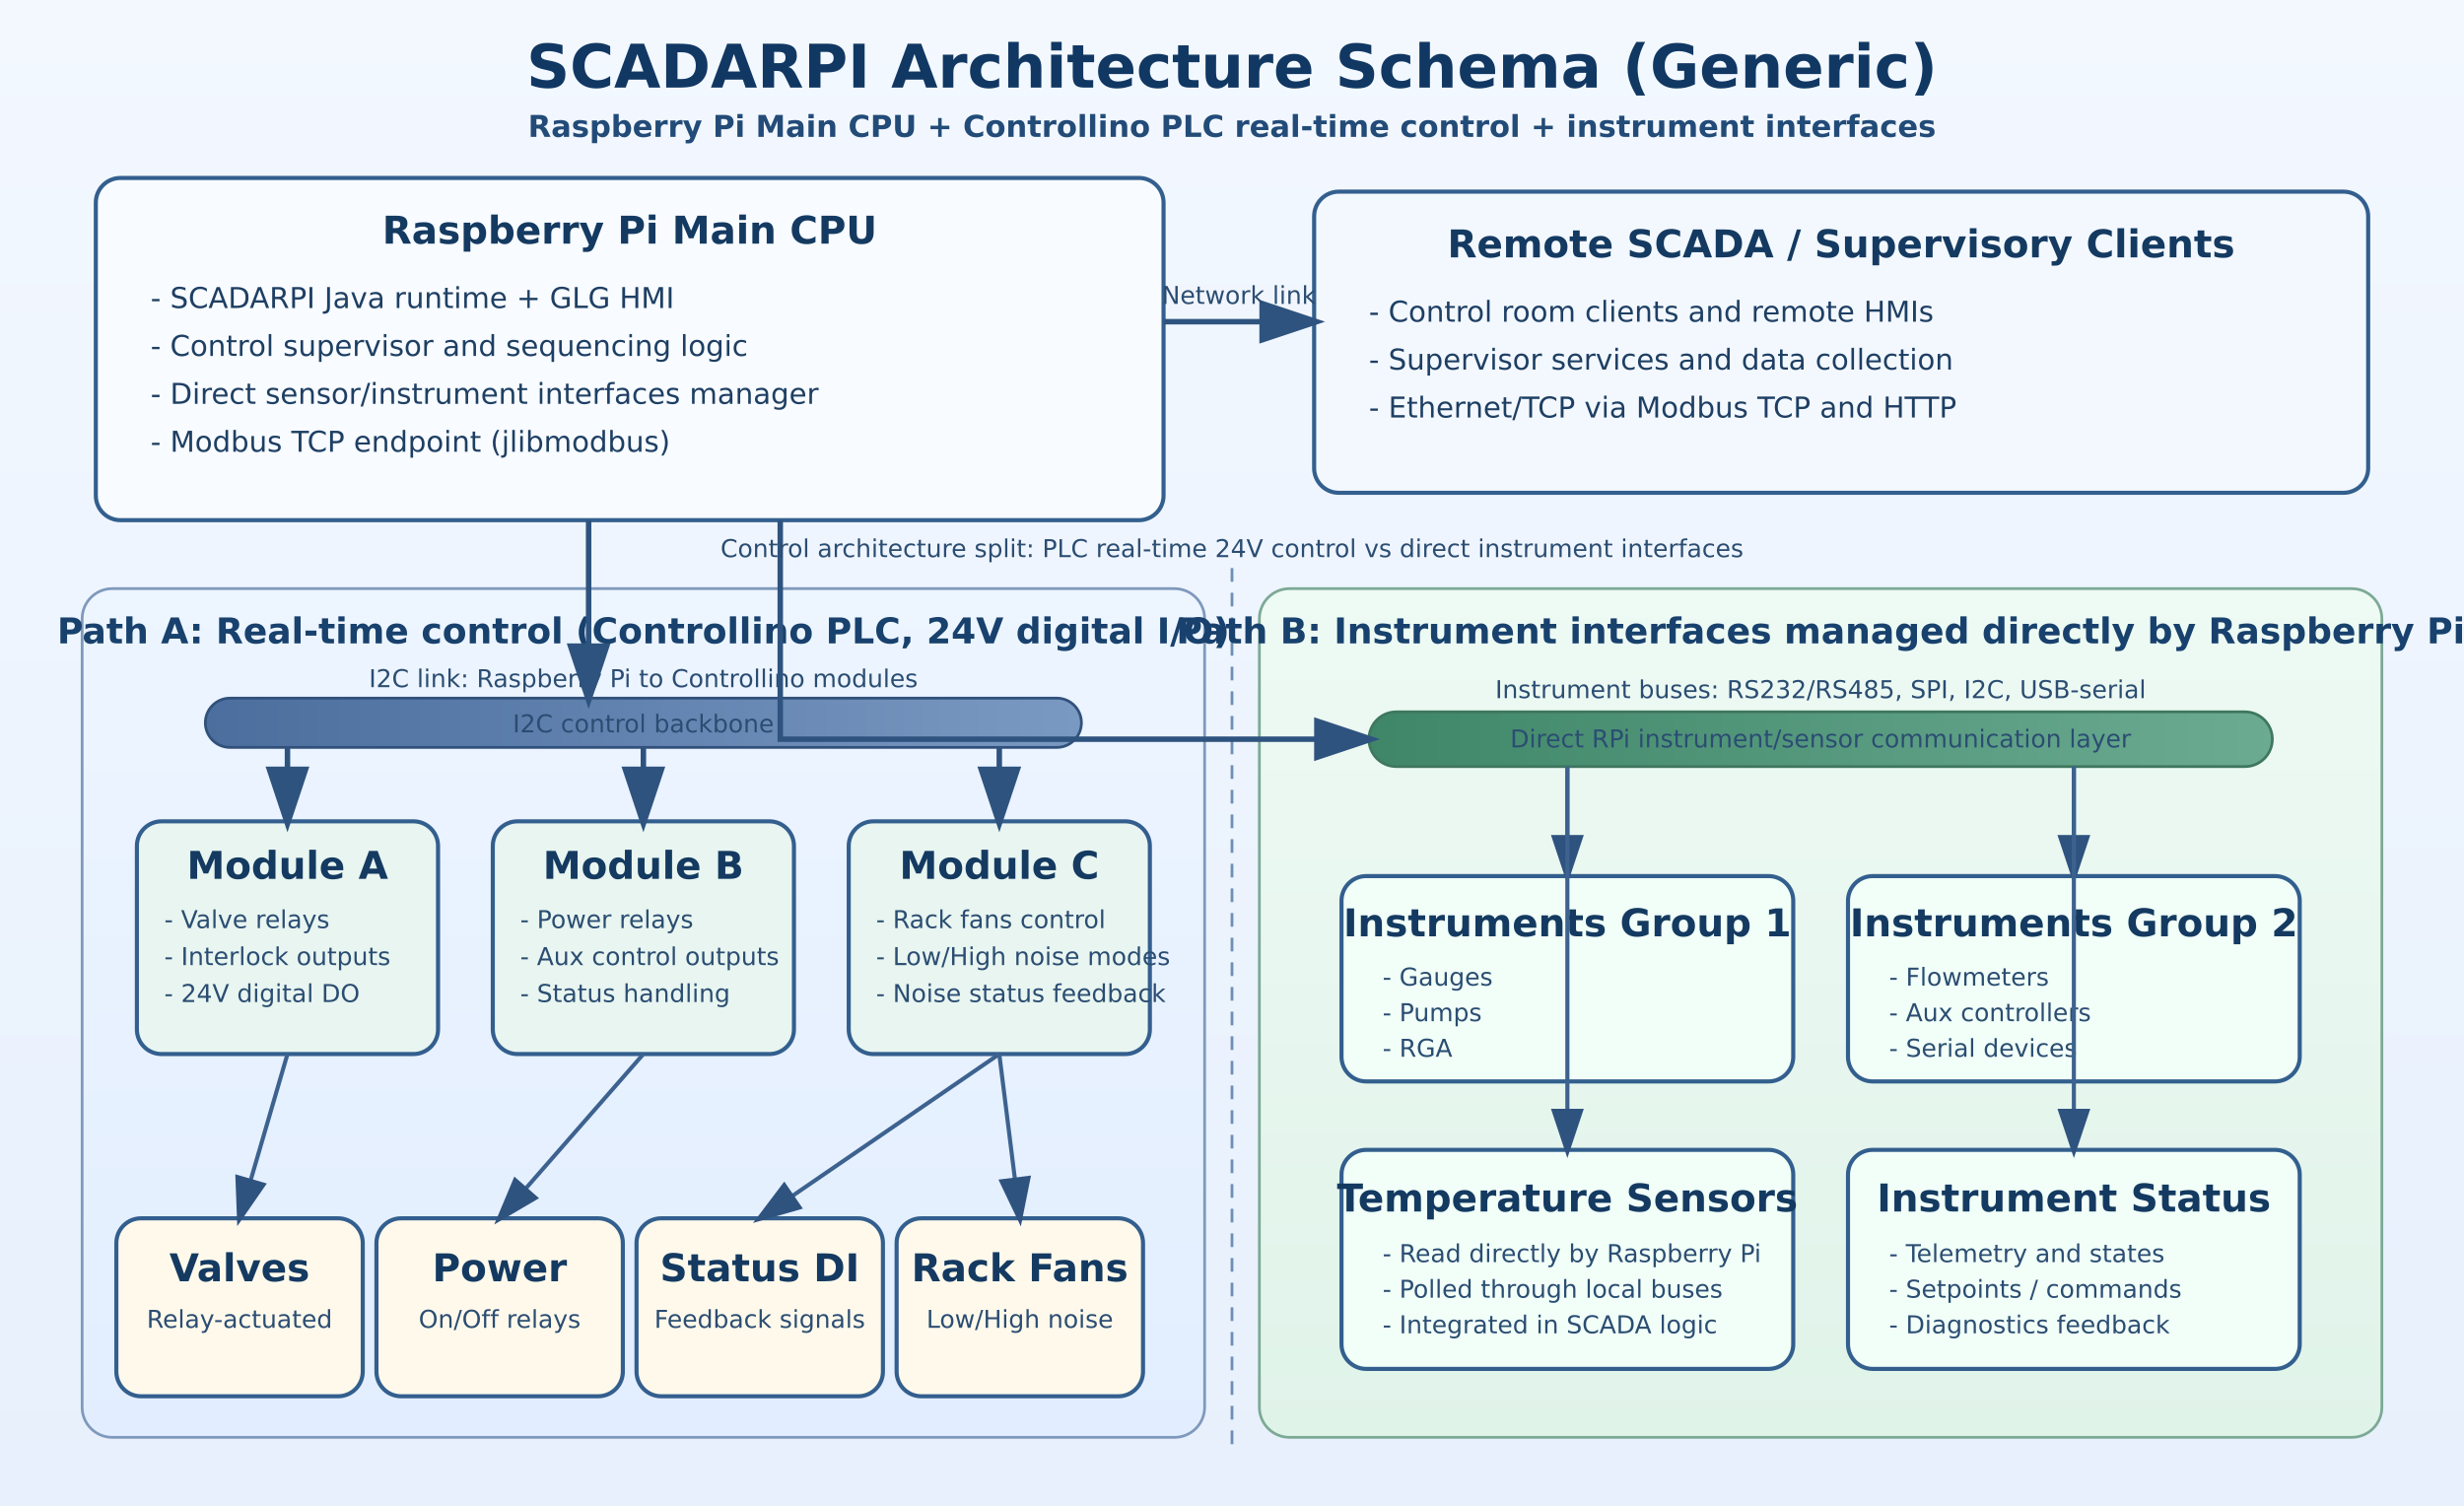
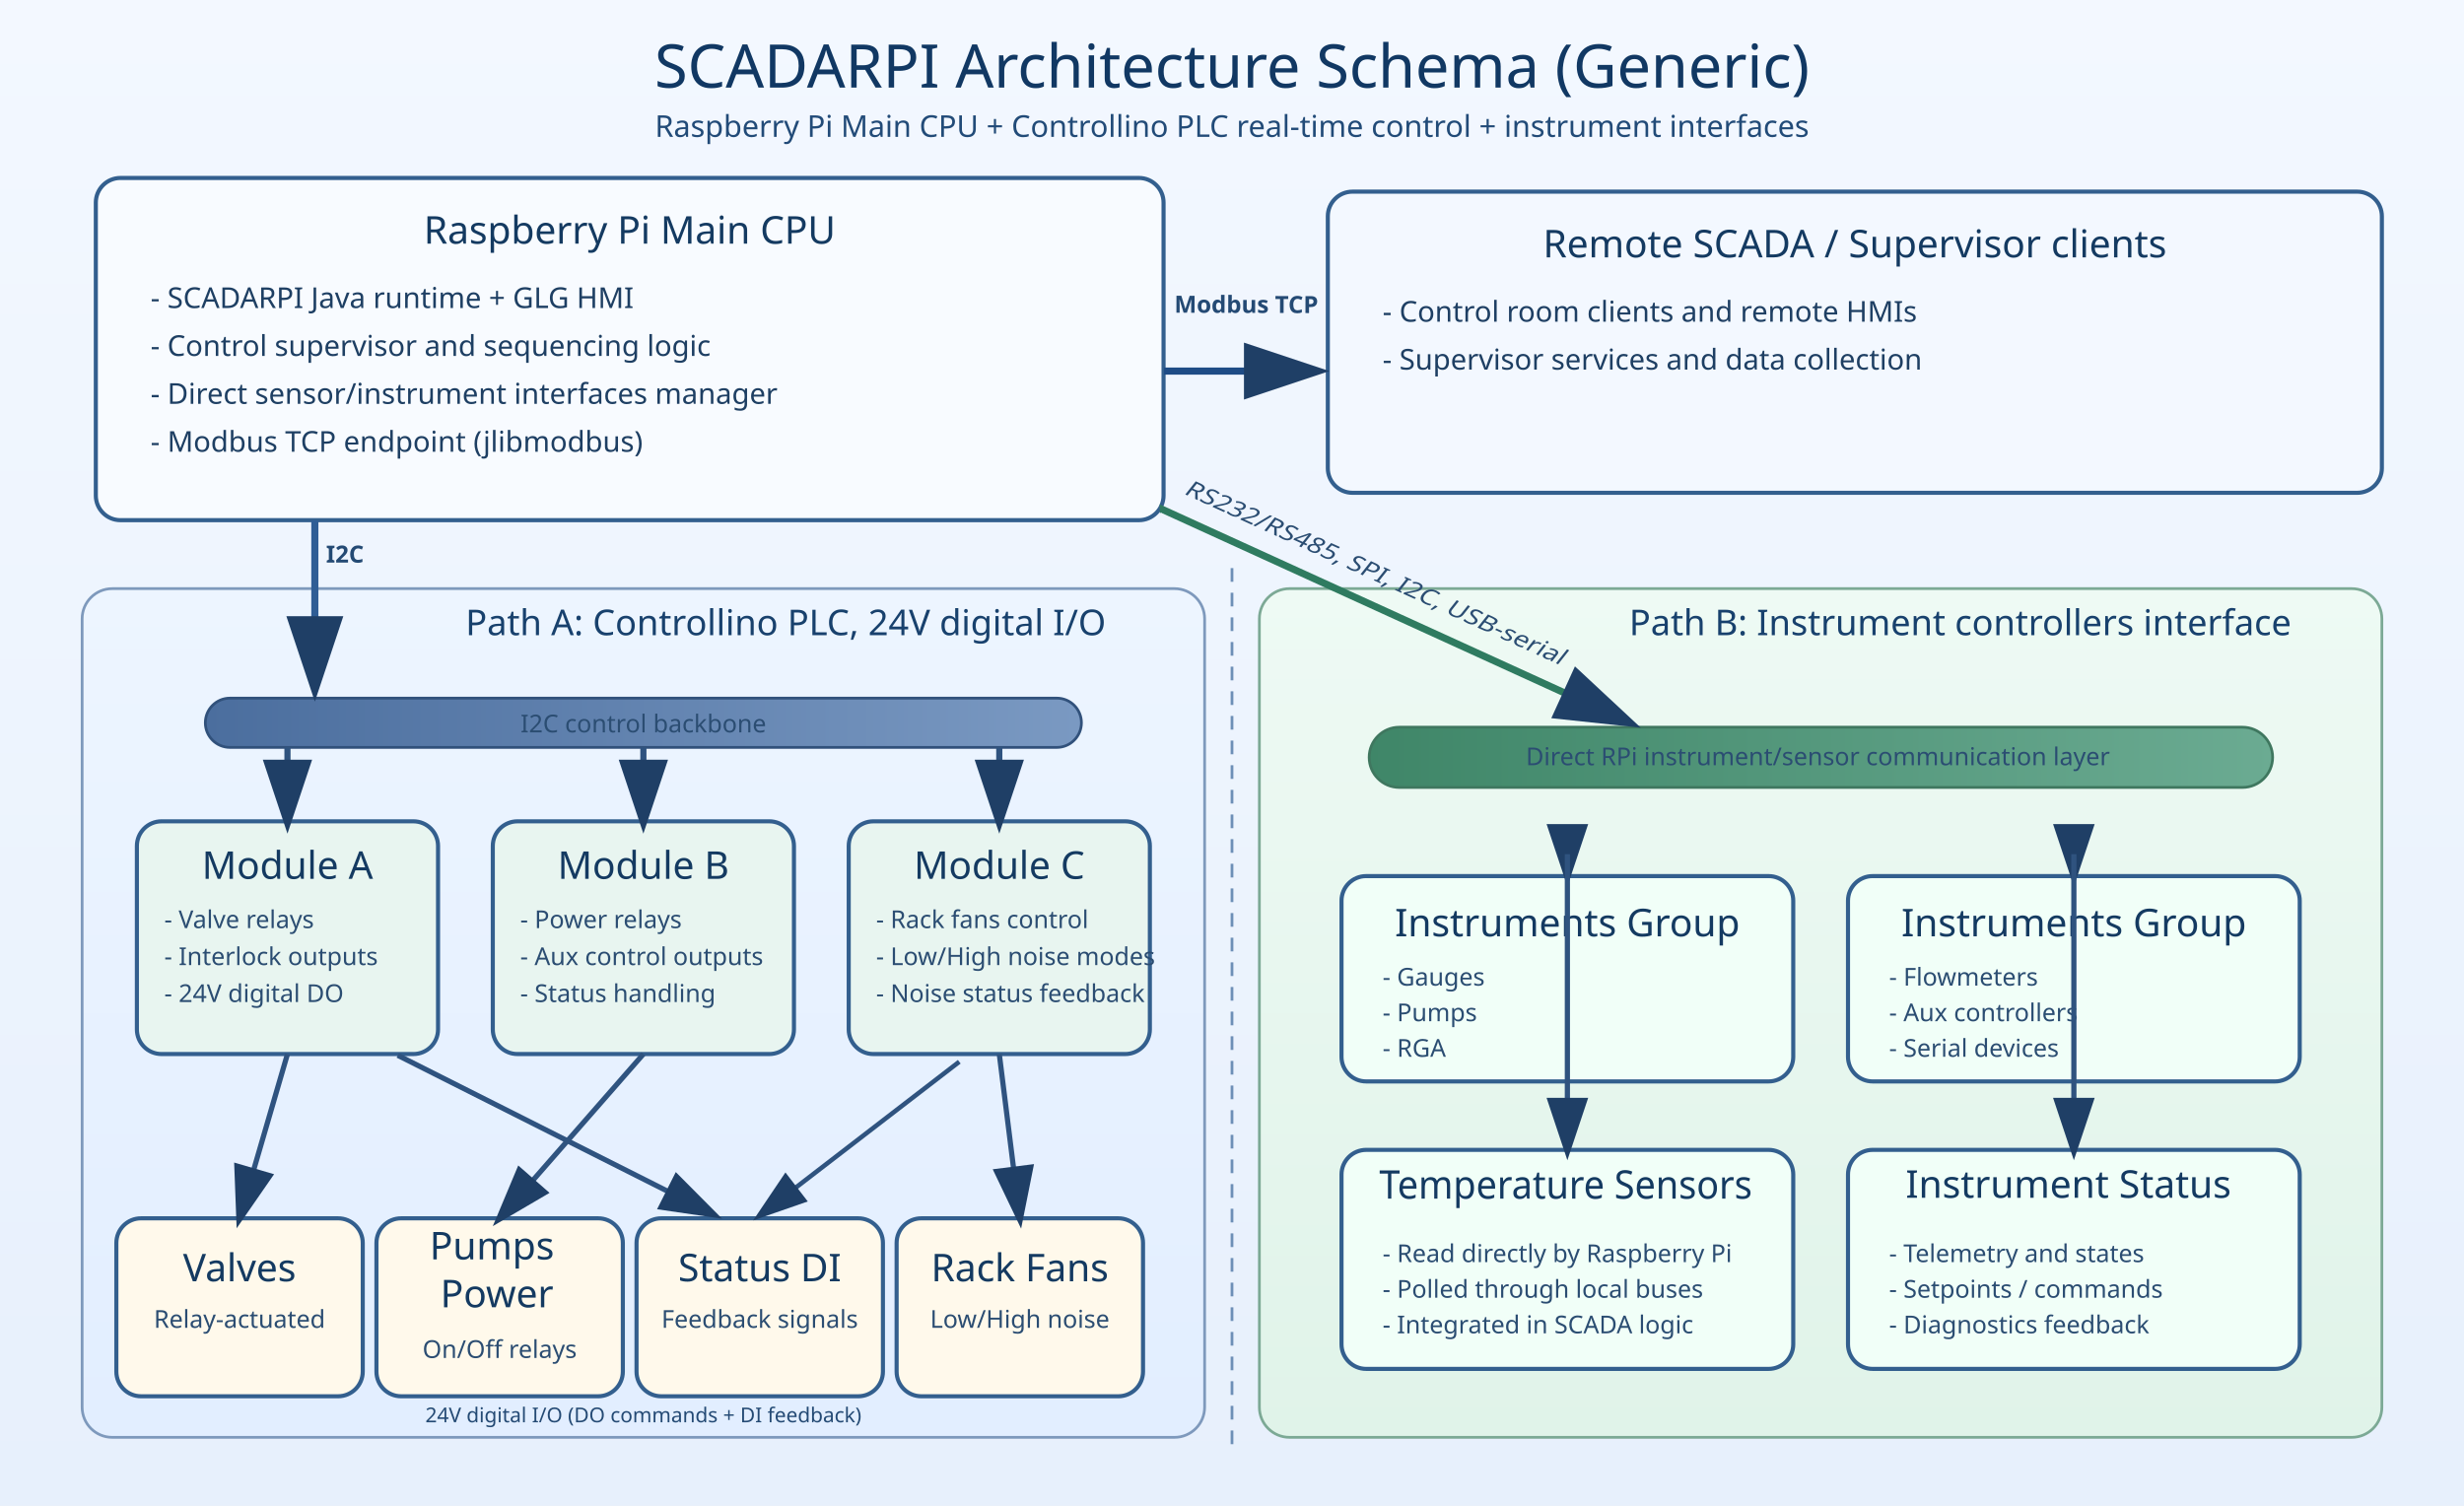
- <svg xmlns="http://www.w3.org/2000/svg" width="1800" height="1100" viewBox="0 0 1800 1100">
-   <defs>
+ <svg xmlns="http://www.w3.org/2000/svg" width="1800" height="1100" viewBox="0 0 1800 1100" version="1.1" id="svg244">
+   <defs id="defs32">
    <linearGradient id="bg" x1="0" y1="0" x2="0" y2="1">
-       <stop offset="0%" stop-color="#f3f8ff" />
-       <stop offset="100%" stop-color="#e7f0fc" />
+       <stop offset="0%" stop-color="#f3f8ff" id="stop2" />
+       <stop offset="100%" stop-color="#e7f0fc" id="stop4" />
    </linearGradient>
    <linearGradient id="ctrlLane" x1="0" y1="0" x2="0" y2="1">
-       <stop offset="0%" stop-color="#edf5ff" />
-       <stop offset="100%" stop-color="#e2eeff" />
+       <stop offset="0%" stop-color="#edf5ff" id="stop7" />
+       <stop offset="100%" stop-color="#e2eeff" id="stop9" />
    </linearGradient>
    <linearGradient id="instLane" x1="0" y1="0" x2="0" y2="1">
-       <stop offset="0%" stop-color="#eefaf4" />
-       <stop offset="100%" stop-color="#e0f3e9" />
+       <stop offset="0%" stop-color="#eefaf4" id="stop12" />
+       <stop offset="100%" stop-color="#e0f3e9" id="stop14" />
    </linearGradient>
    <linearGradient id="i2cBus" x1="0" y1="0" x2="1" y2="0">
-       <stop offset="0%" stop-color="#4b6e9e" />
-       <stop offset="100%" stop-color="#7a99c2" />
+       <stop offset="0%" stop-color="#4b6e9e" id="stop17" />
+       <stop offset="100%" stop-color="#7a99c2" id="stop19" />
    </linearGradient>
-     <linearGradient id="instBus" x1="0" y1="0" x2="1" y2="0">
-       <stop offset="0%" stop-color="#3f8668" />
-       <stop offset="100%" stop-color="#6bab92" />
+     <linearGradient id="instBus" x1="263.339" y1="2196.487" x2="437.844" y2="2196.487" gradientTransform="scale(3.793587,0.2636027)" gradientUnits="userSpaceOnUse">
+       <stop offset="0%" stop-color="#3f8668" id="stop22" />
+       <stop offset="100%" stop-color="#6bab92" id="stop24" />
    </linearGradient>
    <marker id="arrow" markerWidth="12" markerHeight="8" refX="10" refY="4" orient="auto">
-       <polygon points="0,0 12,4 0,8" fill="#2f537f" />
+       <polygon points="0,0 12,4 0,8" fill="#1f3f66" id="polygon27" />
    </marker>
-     <style>
+     <style id="style30">
      .title { font: 700 44px "DejaVu Sans", Arial, sans-serif; fill: #113863; }
      .subtitle { font: 600 22px "DejaVu Sans", Arial, sans-serif; fill: #224b78; }
      .laneTitle { font: 700 26px "DejaVu Sans", Arial, sans-serif; fill: #18416d; }
      .head { font: 700 28px "DejaVu Sans", Arial, sans-serif; fill: #143a61; }
      .text { font: 500 21px "DejaVu Sans", Arial, sans-serif; fill: #1e3f63; }
      .small { font: 500 18px "DejaVu Sans", Arial, sans-serif; fill: #2b4d72; }
      .box { stroke: #335f8e; stroke-width: 3; rx: 18; ry: 18; }
      .rpi { fill: #f8fbff; }
      .remote { fill: #f3f8ff; }
      .laneL { fill: url(#ctrlLane); stroke: #7e99bc; stroke-width: 2; rx: 22; ry: 22; }
      .laneR { fill: url(#instLane); stroke: #7ca995; stroke-width: 2; rx: 22; ry: 22; }
      .plc { fill: #e8f5f0; }
      .field { fill: #fff9eb; }
      .inst { fill: #f1fff8; }
-       .line { stroke: #2f537f; stroke-width: 4; fill: none; marker-end: url(#arrow); }
-       .branch { stroke: #3d628f; stroke-width: 3; fill: none; marker-end: url(#arrow); }
+       .line { stroke: #2f537f; stroke-width: 4.5; fill: none; marker-end: url(#arrow); }
+       .branch { stroke: #2f537f; stroke-width: 3.8; fill: none; marker-end: url(#arrow); }
+       .flowNet { stroke: #1f4c86; stroke-width: 5.2; fill: none; marker-end: url(#arrow); }
+       .flowI2C { stroke: #2f5d95; stroke-width: 5.2; fill: none; marker-end: url(#arrow); }
+       .flowInst { stroke: #2f7b60; stroke-width: 5.2; fill: none; marker-end: url(#arrow); }
      .split { stroke: #6d8fb7; stroke-width: 2; stroke-dasharray: 10 8; }
+       .tag { fill: #ffffff; stroke: #7f9cbc; stroke-width: 1.5; rx: 8; ry: 8; opacity: 0.96; }
+       .tagText { font: 600 15px "DejaVu Sans", Arial, sans-serif; fill: #244a74; }
    </style>
+     <marker id="arrow-3" markerWidth="12" markerHeight="8" refX="10" refY="4" orient="auto">
+       <polygon points="12,4 0,8 0,0 " fill="#1f3f66" id="polygon27-6" />
+     </marker>
+     <marker id="arrow-5" markerWidth="12" markerHeight="8" refX="10" refY="4" orient="auto">
+       <polygon points="12,4 0,8 0,0 " fill="#1f3f66" id="polygon27-3" />
+     </marker>
  </defs>
-   <rect x="0" y="0" width="1800" height="1100" fill="url(#bg)" />
-   <text class="title" x="900" y="64" text-anchor="middle">SCADARPI Architecture Schema (Generic)</text>
-   <text class="subtitle" x="900" y="100" text-anchor="middle">Raspberry Pi Main CPU + Controllino PLC real-time control + instrument interfaces</text>
-   <rect class="box rpi" x="70" y="130" width="780" height="250" />
-   <text class="head" x="460" y="178" text-anchor="middle">Raspberry Pi Main CPU</text>
-   <text class="text" x="110" y="225">- SCADARPI Java runtime + GLG HMI</text>
-   <text class="text" x="110" y="260">- Control supervisor and sequencing logic</text>
-   <text class="text" x="110" y="295">- Direct sensor/instrument interfaces manager</text>
-   <text class="text" x="110" y="330">- Modbus TCP endpoint (jlibmodbus)</text>
-   <rect class="box remote" x="960" y="140" width="770" height="220" />
-   <text class="head" x="1345" y="188" text-anchor="middle">Remote SCADA / Supervisory Clients</text>
-   <text class="text" x="1000" y="235">- Control room clients and remote HMIs</text>
-   <text class="text" x="1000" y="270">- Supervisor services and data collection</text>
-   <text class="text" x="1000" y="305">- Ethernet/TCP via Modbus TCP and HTTP</text>
-   <path class="line" d="M850,235 L960,235" />
-   <text class="small" x="905" y="222" text-anchor="middle">Network link</text>
-   <line class="split" x1="900" y1="415" x2="900" y2="1060" />
-   <rect class="laneL" x="60" y="430" width="820" height="620" />
-   <text class="laneTitle" x="470" y="470" text-anchor="middle">Path A: Real-time control (Controllino PLC, 24V digital I/O)</text>
-   <rect x="150" y="510" width="640" height="36" rx="18" ry="18" fill="url(#i2cBus)" stroke="#31517b" stroke-width="2" />
-   <text class="small" x="470" y="502" text-anchor="middle">I2C link: Raspberry Pi to Controllino modules</text>
-   <text class="small" x="470" y="535" text-anchor="middle" fill="#ffffff">I2C control backbone</text>
-   <path class="line" d="M430,380 L430,510" />
-   <rect class="box plc" x="100" y="600" width="220" height="170" />
-   <text class="head" x="210" y="642" text-anchor="middle">Module A</text>
-   <text class="small" x="120" y="678">- Valve relays</text>
-   <text class="small" x="120" y="705">- Interlock outputs</text>
-   <text class="small" x="120" y="732">- 24V digital DO</text>
-   <rect class="box plc" x="360" y="600" width="220" height="170" />
-   <text class="head" x="470" y="642" text-anchor="middle">Module B</text>
-   <text class="small" x="380" y="678">- Power relays</text>
-   <text class="small" x="380" y="705">- Aux control outputs</text>
-   <text class="small" x="380" y="732">- Status handling</text>
-   <rect class="box plc" x="620" y="600" width="220" height="170" />
-   <text class="head" x="730" y="642" text-anchor="middle">Module C</text>
-   <text class="small" x="640" y="678">- Rack fans control</text>
-   <text class="small" x="640" y="705">- Low/High noise modes</text>
-   <text class="small" x="640" y="732">- Noise status feedback</text>
-   <path class="line" d="M210,546 L210,600" />
-   <path class="line" d="M470,546 L470,600" />
-   <path class="line" d="M730,546 L730,600" />
-   <rect class="box field" x="85" y="890" width="180" height="130" />
-   <text class="head" x="175" y="936" text-anchor="middle">Valves</text>
-   <text class="small" x="175" y="970" text-anchor="middle">Relay-actuated</text>
-   <rect class="box field" x="275" y="890" width="180" height="130" />
-   <text class="head" x="365" y="936" text-anchor="middle">Power</text>
-   <text class="small" x="365" y="970" text-anchor="middle">On/Off relays</text>
-   <rect class="box field" x="465" y="890" width="180" height="130" />
-   <text class="head" x="555" y="936" text-anchor="middle">Status DI</text>
-   <text class="small" x="555" y="970" text-anchor="middle">Feedback signals</text>
-   <rect class="box field" x="655" y="890" width="180" height="130" />
-   <text class="head" x="745" y="936" text-anchor="middle">Rack Fans</text>
-   <text class="small" x="745" y="970" text-anchor="middle">Low/High noise</text>
-   <path class="branch" d="M210,770 L175,890" />
-   <path class="branch" d="M470,770 L365,890" />
-   <path class="branch" d="M730,770 L555,890" />
-   <path class="branch" d="M730,770 L745,890" />
-   <rect class="laneR" x="920" y="430" width="820" height="620" />
-   <text class="laneTitle" x="1330" y="470" text-anchor="middle">Path B: Instrument interfaces managed directly by Raspberry Pi</text>
-   <rect x="1000" y="520" width="660" height="40" rx="20" ry="20" fill="url(#instBus)" stroke="#3f775f" stroke-width="2" />
-   <text class="small" x="1330" y="510" text-anchor="middle">Instrument buses: RS232/RS485, SPI, I2C, USB-serial</text>
-   <text class="small" x="1330" y="546" text-anchor="middle" fill="#ffffff">Direct RPi instrument/sensor communication layer</text>
-   <path class="line" d="M570,380 L570,540 L1000,540" />
-   <rect class="box inst" x="980" y="640" width="330" height="150" />
-   <text class="head" x="1145" y="684" text-anchor="middle">Instruments Group 1</text>
-   <text class="small" x="1010" y="720">- Gauges</text>
-   <text class="small" x="1010" y="746">- Pumps</text>
-   <text class="small" x="1010" y="772">- RGA</text>
-   <rect class="box inst" x="1350" y="640" width="330" height="150" />
-   <text class="head" x="1515" y="684" text-anchor="middle">Instruments Group 2</text>
-   <text class="small" x="1380" y="720">- Flowmeters</text>
-   <text class="small" x="1380" y="746">- Aux controllers</text>
-   <text class="small" x="1380" y="772">- Serial devices</text>
-   <rect class="box inst" x="980" y="840" width="330" height="160" />
-   <text class="head" x="1145" y="885" text-anchor="middle">Temperature Sensors</text>
-   <text class="small" x="1010" y="922">- Read directly by Raspberry Pi</text>
-   <text class="small" x="1010" y="948">- Polled through local buses</text>
-   <text class="small" x="1010" y="974">- Integrated in SCADA logic</text>
-   <rect class="box inst" x="1350" y="840" width="330" height="160" />
-   <text class="head" x="1515" y="885" text-anchor="middle">Instrument Status</text>
-   <text class="small" x="1380" y="922">- Telemetry and states</text>
-   <text class="small" x="1380" y="948">- Setpoints / commands</text>
-   <text class="small" x="1380" y="974">- Diagnostics feedback</text>
-   <path class="branch" d="M1145,560 L1145,640" />
-   <path class="branch" d="M1515,560 L1515,640" />
-   <path class="branch" d="M1145,560 L1145,840" />
-   <path class="branch" d="M1515,560 L1515,840" />
-   <text class="small" x="900" y="407" text-anchor="middle">Control architecture split: PLC real-time 24V control vs direct instrument interfaces</text>
+   <rect x="0" y="0" width="1800" height="1100" fill="url(#bg)" id="rect34" />
+   <text class="title" x="900" y="64" text-anchor="middle" id="text36" style="-inkscape-font-specification:sans-serif;font-family:sans-serif;font-weight:normal;font-style:normal;font-stretch:normal;font-variant:normal">SCADARPI Architecture Schema (Generic)</text>
+   <text class="subtitle" x="900" y="100" text-anchor="middle" id="text38" style="-inkscape-font-specification:sans-serif;font-family:sans-serif;font-weight:normal;font-style:normal;font-stretch:normal;font-variant:normal">Raspberry Pi Main CPU + Controllino PLC real-time control + instrument interfaces</text>
+   <rect class="box rpi" x="70" y="130" width="780" height="250" id="rect40" />
+   <text class="head" x="460" y="178" text-anchor="middle" id="text42" style="-inkscape-font-specification:sans-serif;font-family:sans-serif;font-weight:normal;font-style:normal;font-stretch:normal;font-variant:normal">Raspberry Pi Main CPU</text>
+   <text class="text" x="110" y="225" id="text44" style="-inkscape-font-specification:sans-serif;font-family:sans-serif;font-weight:normal;font-style:normal;font-stretch:normal;font-variant:normal">- SCADARPI Java runtime + GLG HMI</text>
+   <text class="text" x="110" y="260" id="text46" style="-inkscape-font-specification:sans-serif;font-family:sans-serif;font-weight:normal;font-style:normal;font-stretch:normal;font-variant:normal">- Control supervisor and sequencing logic</text>
+   <text class="text" x="110" y="295" id="text48" style="-inkscape-font-specification:sans-serif;font-family:sans-serif;font-weight:normal;font-style:normal;font-stretch:normal;font-variant:normal">- Direct sensor/instrument interfaces manager</text>
+   <text class="text" x="110" y="330" id="text50" style="-inkscape-font-specification:sans-serif;font-family:sans-serif;font-weight:normal;font-style:normal;font-stretch:normal;font-variant:normal">- Modbus TCP endpoint (jlibmodbus)</text>
+   <rect class="box remote" x="970" y="140" width="770" height="220" id="rect52" />
+   <text class="head" x="1355" y="188" text-anchor="middle" id="text54" style="font-style:normal;font-variant:normal;font-weight:normal;font-stretch:normal;font-size:28px;line-height:normal;font-family:sans-serif;-inkscape-font-specification:sans-serif">Remote SCADA / Supervisor clients</text>
+   <text class="text" x="1010" y="235" id="text56" style="font-style:normal;font-variant:normal;font-weight:normal;font-stretch:normal;font-size:21px;line-height:normal;font-family:sans-serif;-inkscape-font-specification:sans-serif">- Control room clients and remote HMIs</text>
+   <text class="text" x="1010" y="270" id="text58" style="font-style:normal;font-variant:normal;font-weight:normal;font-stretch:normal;font-size:21px;line-height:normal;font-family:sans-serif;-inkscape-font-specification:sans-serif">- Supervisor services and data collection</text>
+   <path class="flowNet" d="M 850.358,271.087 H 960.733" id="path62" />
+   <text class="tagText" x="911.03" y="226.08" text-anchor="middle" id="text66" transform="rotate(0.1570432)" style="font-style:normal;font-variant:normal;font-weight:600;font-stretch:normal;font-size:15px;line-height:normal;font-family:sans-serif;-inkscape-font-specification:sans-serif">
+     <tspan style="font-size:17.333px" id="tspan736">Modbus TCP</tspan>
+   </text>
+   <line class="split" x1="900" y1="415" x2="900" y2="1060" id="line68" />
+   <rect class="laneL" x="60" y="430" width="820" height="620" id="rect70" />
+   <text class="laneTitle" x="574" y="464" text-anchor="middle" id="text72" style="font-style:normal;font-variant:normal;font-weight:normal;font-stretch:normal;font-size:26px;line-height:normal;font-family:sans-serif;-inkscape-font-specification:sans-serif">Path A: Controllino PLC, 24V digital I/O</text>
+   <rect x="150" y="510" width="640" height="36" rx="18" ry="18" fill="url(#i2cBus)" stroke="#31517b" stroke-width="2" id="rect74" />
+   <text class="small" x="470" y="535" text-anchor="middle" fill="#ffffff" id="text78" style="-inkscape-font-specification:sans-serif;font-family:sans-serif;font-weight:normal;font-style:normal;font-stretch:normal;font-variant:normal">I2C control backbone</text>
+   <path class="flowI2C" d="M 230,380 V 502.148" id="path80" />
+   <text class="tagText" x="252" y="411" text-anchor="middle" id="text84" style="font-style:normal;font-variant:normal;font-weight:600;font-stretch:normal;font-size:15px;line-height:normal;font-family:sans-serif;-inkscape-font-specification:sans-serif">
+     <tspan style="font-size:17.333px" id="tspan734">I2C</tspan>
+   </text>
+   <rect class="box plc" x="100" y="600" width="220" height="170" id="rect90" />
+   <text class="head" x="210" y="642" text-anchor="middle" id="text92" style="-inkscape-font-specification:sans-serif;font-family:sans-serif;font-weight:normal;font-style:normal;font-stretch:normal;font-variant:normal">Module A</text>
+   <text class="small" x="120" y="678" id="text94" style="-inkscape-font-specification:sans-serif;font-family:sans-serif;font-weight:normal;font-style:normal;font-stretch:normal;font-variant:normal">- Valve relays</text>
+   <text class="small" x="120" y="705" id="text96" style="-inkscape-font-specification:sans-serif;font-family:sans-serif;font-weight:normal;font-style:normal;font-stretch:normal;font-variant:normal">- Interlock outputs</text>
+   <text class="small" x="120" y="732" id="text98" style="-inkscape-font-specification:sans-serif;font-family:sans-serif;font-weight:normal;font-style:normal;font-stretch:normal;font-variant:normal">- 24V digital DO</text>
+   <rect class="box plc" x="360" y="600" width="220" height="170" id="rect100" />
+   <text class="head" x="470" y="642" text-anchor="middle" id="text102" style="-inkscape-font-specification:sans-serif;font-family:sans-serif;font-weight:normal;font-style:normal;font-stretch:normal;font-variant:normal">Module B</text>
+   <text class="small" x="380" y="678" id="text104" style="-inkscape-font-specification:sans-serif;font-family:sans-serif;font-weight:normal;font-style:normal;font-stretch:normal;font-variant:normal">- Power relays</text>
+   <text class="small" x="380" y="705" id="text106" style="-inkscape-font-specification:sans-serif;font-family:sans-serif;font-weight:normal;font-style:normal;font-stretch:normal;font-variant:normal">- Aux control outputs</text>
+   <text class="small" x="380" y="732" id="text108" style="-inkscape-font-specification:sans-serif;font-family:sans-serif;font-weight:normal;font-style:normal;font-stretch:normal;font-variant:normal">- Status handling</text>
+   <rect class="box plc" x="620" y="600" width="220" height="170" id="rect110" />
+   <text class="head" x="730" y="642" text-anchor="middle" id="text112" style="-inkscape-font-specification:sans-serif;font-family:sans-serif;font-weight:normal;font-style:normal;font-stretch:normal;font-variant:normal">Module C</text>
+   <text class="small" x="640" y="678" id="text114" style="-inkscape-font-specification:sans-serif;font-family:sans-serif;font-weight:normal;font-style:normal;font-stretch:normal;font-variant:normal">- Rack fans control</text>
+   <text class="small" x="640" y="705" id="text116" style="-inkscape-font-specification:sans-serif;font-family:sans-serif;font-weight:normal;font-style:normal;font-stretch:normal;font-variant:normal">- Low/High noise modes</text>
+   <text class="small" x="640" y="732" id="text118" style="-inkscape-font-specification:sans-serif;font-family:sans-serif;font-weight:normal;font-style:normal;font-stretch:normal;font-variant:normal">- Noise status feedback</text>
+   <path class="line" d="M210,546 L210,600" id="path120" />
+   <path class="line" d="M470,546 L470,600" id="path122" />
+   <path class="line" d="M730,546 L730,600" id="path124" />
+   <rect class="box field" x="85" y="890" width="180" height="130" id="rect126" />
+   <text class="head" x="175" y="936" text-anchor="middle" id="text128" style="-inkscape-font-specification:sans-serif;font-family:sans-serif;font-weight:normal;font-style:normal;font-stretch:normal;font-variant:normal">Valves</text>
+   <text class="small" x="175" y="970" text-anchor="middle" id="text130" style="-inkscape-font-specification:sans-serif;font-family:sans-serif;font-weight:normal;font-style:normal;font-stretch:normal;font-variant:normal">Relay-actuated</text>
+   <rect class="box field" x="275" y="890" width="180" height="130" id="rect132" />
+   <text class="head" x="363" y="920" text-anchor="middle" id="text134" style="font-style:normal;font-variant:normal;font-weight:normal;font-stretch:normal;font-size:28px;line-height:normal;font-family:sans-serif;-inkscape-font-specification:sans-serif">
+     <tspan id="tspan678" x="363" y="920">Pumps</tspan>
+     <tspan id="tspan680" x="363" y="955">Power</tspan>
+   </text>
+   <text class="small" x="365" y="992" text-anchor="middle" id="text136" style="font-style:normal;font-variant:normal;font-weight:normal;font-stretch:normal;font-size:18px;line-height:normal;font-family:sans-serif;-inkscape-font-specification:sans-serif">On/Off relays</text>
+   <rect class="box field" x="465" y="890" width="180" height="130" id="rect138" />
+   <text class="head" x="555" y="936" text-anchor="middle" id="text140" style="-inkscape-font-specification:sans-serif;font-family:sans-serif;font-weight:normal;font-style:normal;font-stretch:normal;font-variant:normal">Status DI</text>
+   <text class="small" x="555" y="970" text-anchor="middle" id="text142" style="-inkscape-font-specification:sans-serif;font-family:sans-serif;font-weight:normal;font-style:normal;font-stretch:normal;font-variant:normal">Feedback signals</text>
+   <rect class="box field" x="655" y="890" width="180" height="130" id="rect144" />
+   <text class="head" x="745" y="936" text-anchor="middle" id="text146" style="-inkscape-font-specification:sans-serif;font-family:sans-serif;font-weight:normal;font-style:normal;font-stretch:normal;font-variant:normal">Rack Fans</text>
+   <text class="small" x="745" y="970" text-anchor="middle" id="text148" style="-inkscape-font-specification:sans-serif;font-family:sans-serif;font-weight:normal;font-style:normal;font-stretch:normal;font-variant:normal">Low/High noise</text>
+   <path class="branch" d="M210,770 L175,890" id="path150" />
+   <path class="branch" d="M470,770 L365,890" id="path152" />
+   <path class="branch" d="M 290.576,770.935 520.768,886.888" id="path154" />
+   <path class="branch" d="M 700.772,775.627 555.444,887.48" id="path154-5" style="fill:none;stroke:#2f537f;stroke-width:3.343;marker-end:url(#arrow-5)" />
+   <path class="branch" d="M730,770 L745,890" id="path156" />
+   <text class="tagText" x="470" y="1039" text-anchor="middle" id="text160" style="font-style:normal;font-variant:normal;font-weight:normal;font-stretch:normal;font-size:15px;line-height:normal;font-family:sans-serif;-inkscape-font-specification:sans-serif">24V digital I/O (DO commands + DI feedback)</text>
+   <rect class="laneR" x="920" y="430" width="820" height="620" id="rect162" />
+   <text class="laneTitle" x="1432" y="464" text-anchor="middle" id="text164" style="font-style:normal;font-variant:normal;font-weight:normal;font-stretch:normal;font-size:26px;line-height:normal;font-family:sans-serif;-inkscape-font-specification:sans-serif">Path B: Instrument controllers interface</text>
+   <rect x="1000.198" y="531.232" width="660" height="44" rx="22" ry="22" fill="url(#instBus)" stroke="#3f775f" stroke-width="2" id="rect166" style="fill:url(#instBus)" />
+   <text class="small" x="998.252" y="-32.714" text-anchor="middle" id="text168" style="font-style:normal;font-variant:normal;font-weight:500;font-stretch:normal;font-size:18px;line-height:normal;font-family:sans-serif;-inkscape-font-specification:sans-serif;stroke-width:0.748" transform="matrix(0.9843481,0.4484034,-0.5912029,0.7465882,0,0)">RS232/RS485, SPI, I2C, USB-serial</text>
+   <text class="small" x="1328" y="559" text-anchor="middle" fill="#ffffff" id="text170" style="font-style:normal;font-variant:normal;font-weight:normal;font-stretch:normal;font-size:18px;line-height:normal;font-family:sans-serif;-inkscape-font-specification:sans-serif">Direct RPi instrument/sensor communication layer</text>
+   <path class="flowInst" d="m 849.863,374.598 -0.024,-2.133 339.364,154.837" id="path172" />
+   <rect class="box inst" x="980" y="640" width="330" height="150" id="rect178" />
+   <text class="head" x="1145" y="684" text-anchor="middle" id="text180" style="font-style:normal;font-variant:normal;font-weight:normal;font-stretch:normal;font-size:28px;line-height:normal;font-family:sans-serif;-inkscape-font-specification:sans-serif">Instruments Group</text>
+   <text class="small" x="1010" y="720" id="text182" style="-inkscape-font-specification:sans-serif;font-family:sans-serif;font-weight:normal;font-style:normal;font-stretch:normal;font-variant:normal">- Gauges</text>
+   <text class="small" x="1010" y="746" id="text184" style="-inkscape-font-specification:sans-serif;font-family:sans-serif;font-weight:normal;font-style:normal;font-stretch:normal;font-variant:normal">- Pumps</text>
+   <text class="small" x="1010" y="772" id="text186" style="-inkscape-font-specification:sans-serif;font-family:sans-serif;font-weight:normal;font-style:normal;font-stretch:normal;font-variant:normal">- RGA</text>
+   <rect class="box inst" x="1350" y="640" width="330" height="150" id="rect188" />
+   <text class="head" x="1515" y="684" text-anchor="middle" id="text190" style="font-style:normal;font-variant:normal;font-weight:normal;font-stretch:normal;font-size:28px;line-height:normal;font-family:sans-serif;-inkscape-font-specification:sans-serif">Instruments Group</text>
+   <text class="small" x="1380" y="720" id="text192" style="-inkscape-font-specification:sans-serif;font-family:sans-serif;font-weight:normal;font-style:normal;font-stretch:normal;font-variant:normal">- Flowmeters</text>
+   <text class="small" x="1380" y="746" id="text194" style="-inkscape-font-specification:sans-serif;font-family:sans-serif;font-weight:normal;font-style:normal;font-stretch:normal;font-variant:normal">- Aux controllers</text>
+   <text class="small" x="1380" y="772" id="text196" style="-inkscape-font-specification:sans-serif;font-family:sans-serif;font-weight:normal;font-style:normal;font-stretch:normal;font-variant:normal">- Serial devices</text>
+   <rect class="box inst" x="980" y="840" width="330" height="160" id="rect198" />
+   <text class="head" x="1178.153" y="850.099" text-anchor="middle" id="text200" transform="scale(0.9708473,1.030028)" style="font-style:normal;font-variant:normal;font-weight:normal;font-stretch:normal;font-size:28px;line-height:normal;font-family:sans-serif;stroke-width:0.533;-inkscape-font-specification:sans-serif">Temperature Sensors</text>
+   <text class="small" x="1010" y="922" id="text202" style="-inkscape-font-specification:sans-serif;font-family:sans-serif;font-weight:normal;font-style:normal;font-stretch:normal;font-variant:normal">- Read directly by Raspberry Pi</text>
+   <text class="small" x="1010" y="948" id="text204" style="-inkscape-font-specification:sans-serif;font-family:sans-serif;font-weight:normal;font-style:normal;font-stretch:normal;font-variant:normal">- Polled through local buses</text>
+   <text class="small" x="1010" y="974" id="text206" style="-inkscape-font-specification:sans-serif;font-family:sans-serif;font-weight:normal;font-style:normal;font-stretch:normal;font-variant:normal">- Integrated in SCADA logic</text>
+   <rect class="box inst" x="1350" y="840" width="330" height="160" id="rect208" />
+   <text class="head" x="1511" y="875" text-anchor="middle" id="text210" style="font-style:normal;font-variant:normal;font-weight:normal;font-stretch:normal;font-size:28px;line-height:normal;font-family:sans-serif;-inkscape-font-specification:sans-serif">Instrument Status</text>
+   <text class="small" x="1380" y="922" id="text212" style="-inkscape-font-specification:sans-serif;font-family:sans-serif;font-weight:normal;font-style:normal;font-stretch:normal;font-variant:normal">- Telemetry and states</text>
+   <text class="small" x="1380" y="948" id="text214" style="-inkscape-font-specification:sans-serif;font-family:sans-serif;font-weight:normal;font-style:normal;font-stretch:normal;font-variant:normal">- Setpoints / commands</text>
+   <text class="small" x="1380" y="974" id="text216" style="-inkscape-font-specification:sans-serif;font-family:sans-serif;font-weight:normal;font-style:normal;font-stretch:normal;font-variant:normal">- Diagnostics feedback</text>
+   <path class="branch" d="M1145,624 L1145,640" id="path218" />
+   <path class="branch" d="M1515,624 L1515,640" id="path220" />
+   <path class="branch" d="M1145,624 L1145,840" id="path222" />
+   <path class="branch" d="M1515,624 L1515,840" id="path224" />
</svg>
